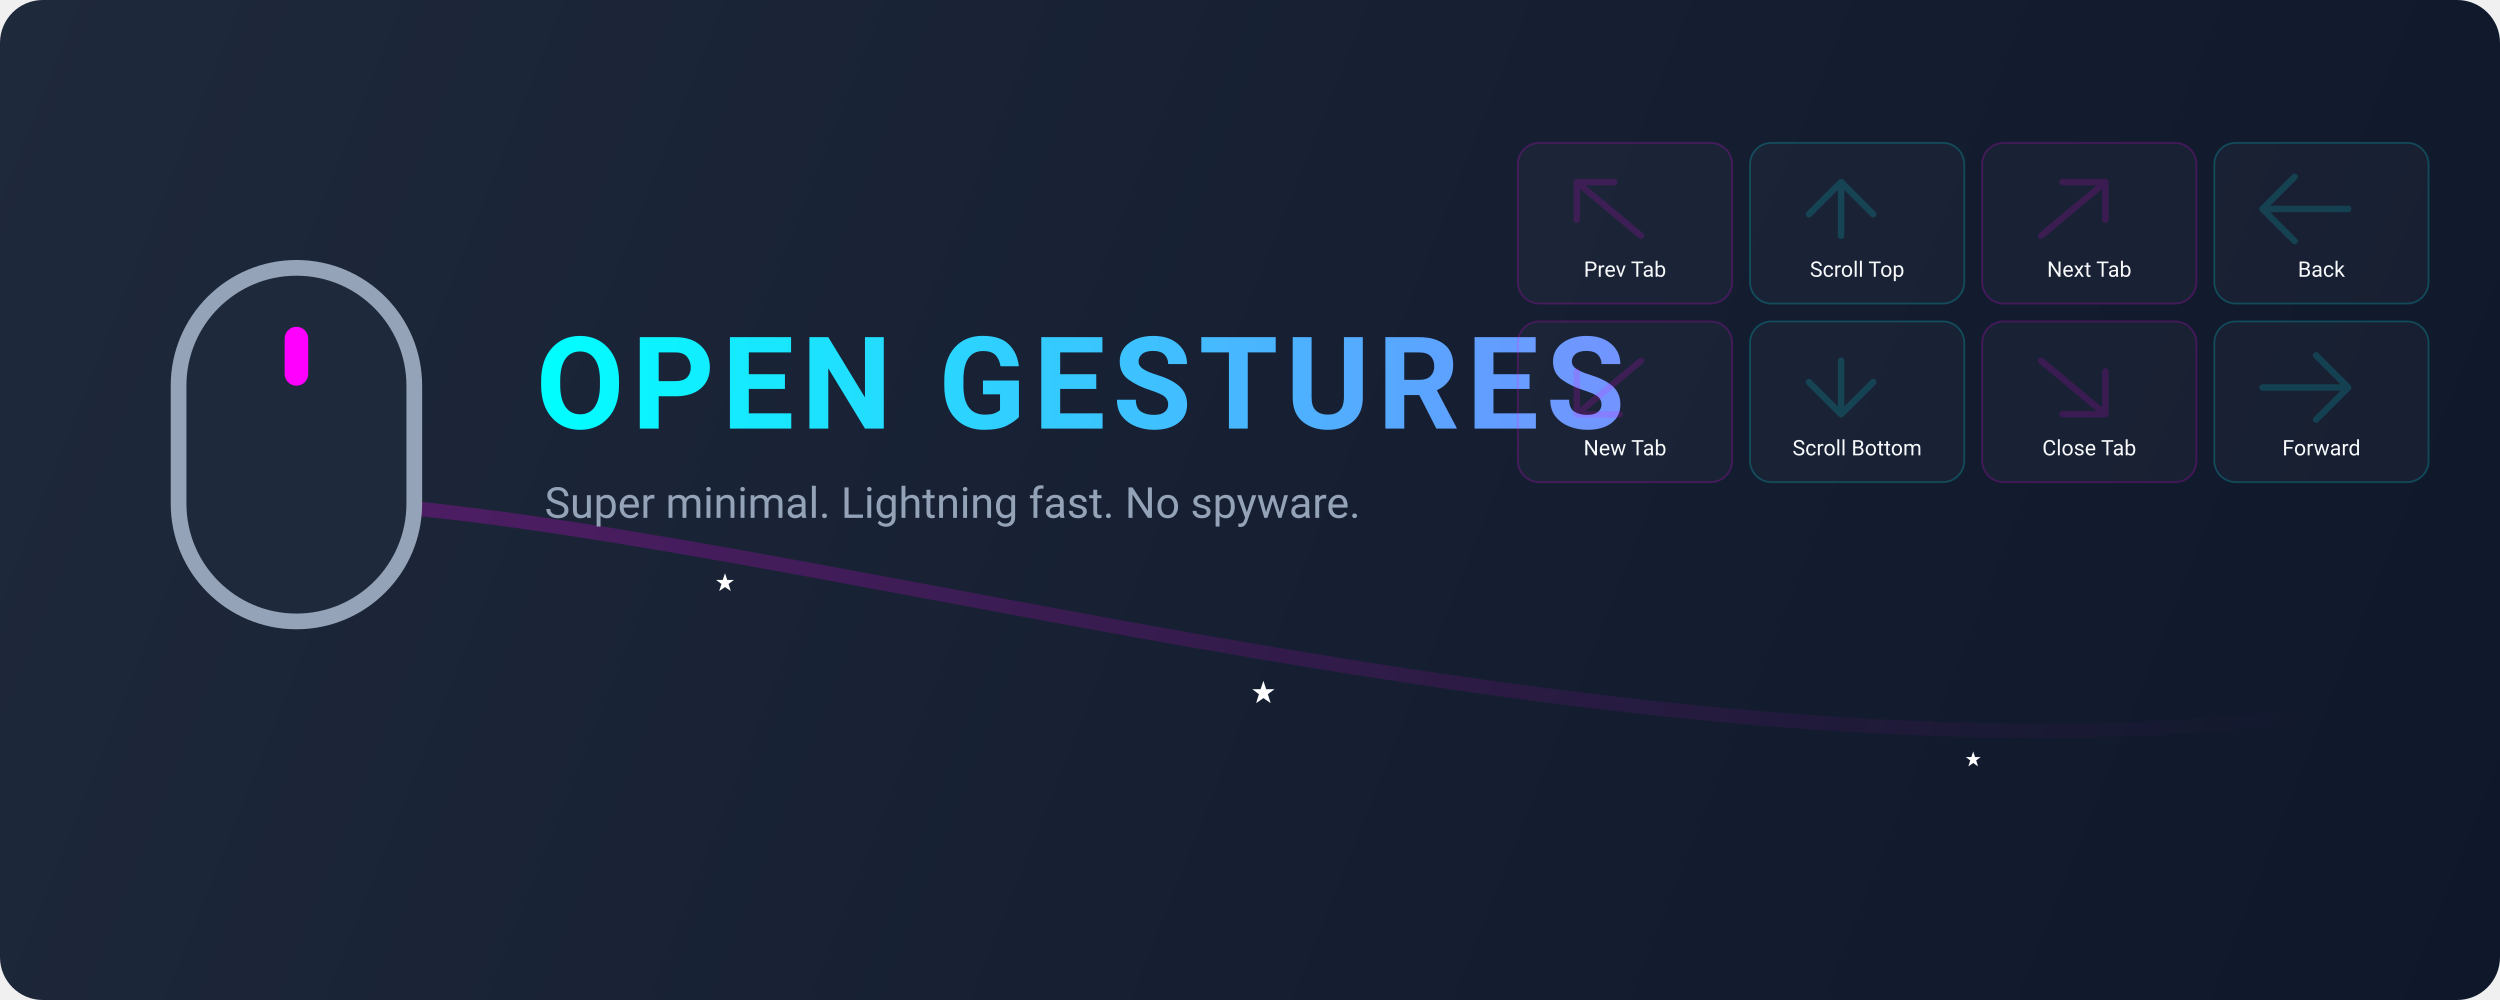
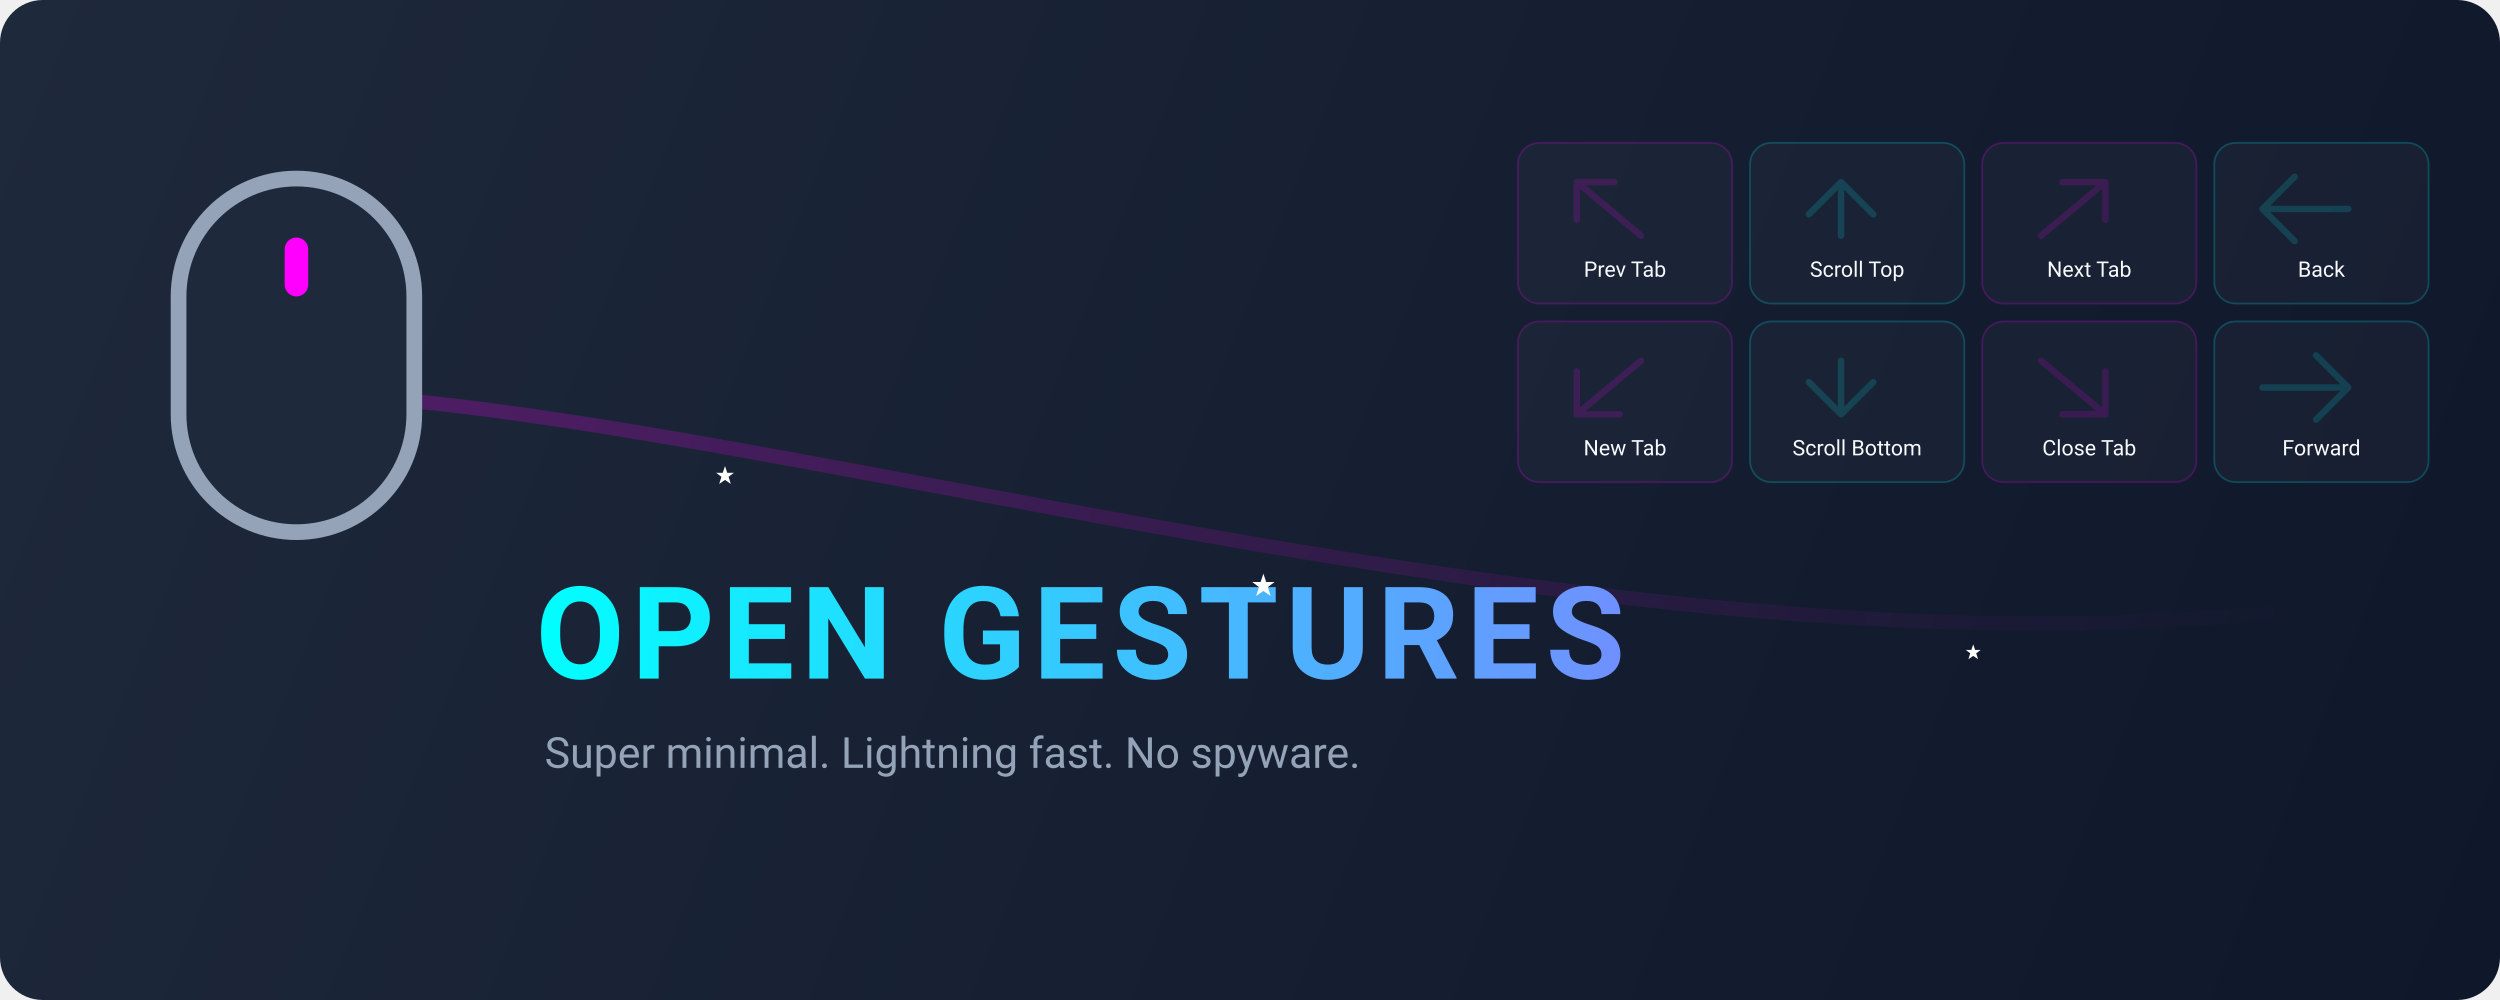
<svg xmlns="http://www.w3.org/2000/svg" width="1400" height="560" viewBox="0 0 1400 560" fill="none">
  <defs>
    <linearGradient id="bgGradient" x1="0" y1="0" x2="1400" y2="560" gradientUnits="userSpaceOnUse">
      <stop stop-color="#1E293B" />
      <stop offset="1" stop-color="#0F172A" />
    </linearGradient>
    <linearGradient id="titleGradient" x1="0" y1="0" x2="1400" y2="0" gradientUnits="userSpaceOnUse">
      <stop stop-color="#00FFFF" />
      <stop offset="1" stop-color="#FF00FF" />
    </linearGradient>
-     <linearGradient id="trailGradientMarquee" x1="150" y1="280" x2="1300" y2="400" gradientUnits="userSpaceOnUse">
+     <linearGradient id="trailGradientMarquee" x1="150" y1="220" x2="1300" y2="340" gradientUnits="userSpaceOnUse">
      <stop stop-color="#FF00FF" stop-opacity="0.6" />
      <stop offset="1" stop-color="#FF00FF" stop-opacity="0" />
    </linearGradient>
    <symbol id="starMarquee" viewBox="0 0 24 24">
      <path d="M12 2L14.5 9.5H22L16 14L18.5 22L12 17.5L5.5 22L8 14L2 9.5H9.5L12 2Z" fill="white" />
    </symbol>
  </defs>
  <rect width="1400" height="560" rx="24" fill="url(#bgGradient)" />
-   <path d="M150 280C400 280 900 450 1300 400" stroke="url(#trailGradientMarquee)" stroke-width="8" stroke-linecap="round" fill="none" opacity="0.4" />
-   <g transform="translate(100, 150) scale(2.2)">
+   <path d="M150 220C400 220 900 390 1300 340" stroke="url(#trailGradientMarquee)" stroke-width="8" stroke-linecap="round" fill="none" opacity="0.4" />
+   <g transform="translate(100, 100) scale(2.2)">
    <rect width="60" height="90" rx="30" stroke="#94A3B8" stroke-width="4" fill="#1E293B" />
    <rect x="27" y="15" width="6" height="15" rx="3" fill="#FF00FF" />
  </g>
-   <g transform="translate(300, 240)">
+   <g transform="translate(300, 380)">
    <text x="0" y="0" font-family="Segoe UI, Roboto, sans-serif" font-size="72" font-weight="bold" fill="url(#titleGradient)" letter-spacing="4">OPEN GESTURES</text>
    <text x="5" y="50" font-family="Segoe UI, Roboto, sans-serif" font-size="24" fill="#94A3B8">Super minimal. Lightning fast. No spyware.</text>
  </g>
  <g transform="translate(850, 80)">
    <g transform="translate(0, 0)">
      <rect width="120" height="90" rx="12" fill="white" fill-opacity="0.03" stroke="#FF00FF" stroke-opacity="0.2" />
      <path d="M90 70L30 20M30 20V55M30 20H65" stroke="#FF00FF" stroke-width="6" stroke-opacity="0.15" stroke-linecap="round" stroke-linejoin="round" transform="translate(15, 10) scale(0.6)" />
      <text x="60" y="75" font-family="Segoe UI, Roboto, sans-serif" font-size="12" fill="#F8FAFC" text-anchor="middle">Prev Tab</text>
    </g>
    <g transform="translate(130, 0)">
      <rect width="120" height="90" rx="12" fill="white" fill-opacity="0.03" stroke="#00FFFF" stroke-opacity="0.2" />
      <path d="M60 70V20M60 20L30 50M60 20L90 50" stroke="#00FFFF" stroke-width="6" stroke-opacity="0.15" stroke-linecap="round" stroke-linejoin="round" transform="translate(15, 10) scale(0.6)" />
      <text x="60" y="75" font-family="Segoe UI, Roboto, sans-serif" font-size="12" fill="#F8FAFC" text-anchor="middle">Scroll Top</text>
    </g>
    <g transform="translate(260, 0)">
      <rect width="120" height="90" rx="12" fill="white" fill-opacity="0.03" stroke="#FF00FF" stroke-opacity="0.2" />
      <path d="M30 70L90 20M90 20H50M90 20V55" stroke="#FF00FF" stroke-width="6" stroke-opacity="0.15" stroke-linecap="round" stroke-linejoin="round" transform="translate(15, 10) scale(0.6)" />
      <text x="60" y="75" font-family="Segoe UI, Roboto, sans-serif" font-size="12" fill="#F8FAFC" text-anchor="middle">Next Tab</text>
    </g>
    <g transform="translate(390, 0)">
      <rect width="120" height="90" rx="12" fill="white" fill-opacity="0.03" stroke="#00FFFF" stroke-opacity="0.2" />
      <path d="M100 45H20M20 45L50 75M20 45L50 15" stroke="#00FFFF" stroke-width="6" stroke-opacity="0.15" stroke-linecap="round" stroke-linejoin="round" transform="translate(15, 10) scale(0.6)" />
      <text x="60" y="75" font-family="Segoe UI, Roboto, sans-serif" font-size="12" fill="#F8FAFC" text-anchor="middle">Back</text>
    </g>
    <g transform="translate(0, 100)">
      <rect width="120" height="90" rx="12" fill="white" fill-opacity="0.03" stroke="#FF00FF" stroke-opacity="0.2" />
      <path d="M90 20L30 70M30 70H70M30 70V30" stroke="#FF00FF" stroke-width="6" stroke-opacity="0.15" stroke-linecap="round" stroke-linejoin="round" transform="translate(15, 10) scale(0.6)" />
      <text x="60" y="75" font-family="Segoe UI, Roboto, sans-serif" font-size="12" fill="#F8FAFC" text-anchor="middle">New Tab</text>
    </g>
    <g transform="translate(130, 100)">
      <rect width="120" height="90" rx="12" fill="white" fill-opacity="0.03" stroke="#00FFFF" stroke-opacity="0.2" />
      <path d="M60 20V70M60 70L90 40M60 70L30 40" stroke="#00FFFF" stroke-width="6" stroke-opacity="0.15" stroke-linecap="round" stroke-linejoin="round" transform="translate(15, 10) scale(0.6)" />
      <text x="60" y="75" font-family="Segoe UI, Roboto, sans-serif" font-size="12" fill="#F8FAFC" text-anchor="middle">Scroll Bottom</text>
    </g>
    <g transform="translate(260, 100)">
      <rect width="120" height="90" rx="12" fill="white" fill-opacity="0.03" stroke="#FF00FF" stroke-opacity="0.2" />
      <path d="M30 20L90 70M90 70V30M90 70H50" stroke="#FF00FF" stroke-width="6" stroke-opacity="0.15" stroke-linecap="round" stroke-linejoin="round" transform="translate(15, 10) scale(0.6)" />
      <text x="60" y="75" font-family="Segoe UI, Roboto, sans-serif" font-size="12" fill="#F8FAFC" text-anchor="middle">Close Tab</text>
    </g>
    <g transform="translate(390, 100)">
      <rect width="120" height="90" rx="12" fill="white" fill-opacity="0.03" stroke="#00FFFF" stroke-opacity="0.2" />
      <path d="M20 45H100M100 45L70 15M100 45L70 75" stroke="#00FFFF" stroke-width="6" stroke-opacity="0.15" stroke-linecap="round" stroke-linejoin="round" transform="translate(15, 10) scale(0.6)" />
      <text x="60" y="75" font-family="Segoe UI, Roboto, sans-serif" font-size="12" fill="#F8FAFC" text-anchor="middle">Forward</text>
    </g>
  </g>
-   <use href="#starMarquee" x="400" y="320" width="12" height="12">
+   <use href="#starMarquee" x="400" y="260" width="12" height="12">
    <animate attributeName="opacity" values="0;1;0" dur="2s" repeatCount="indefinite" begin="0.1s" />
  </use>
-   <use href="#starMarquee" x="700" y="380" width="15" height="15">
+   <use href="#starMarquee" x="700" y="320" width="15" height="15">
    <animate attributeName="opacity" values="0;1;0" dur="2.5s" repeatCount="indefinite" begin="0.5s" />
  </use>
-   <use href="#starMarquee" x="1100" y="420" width="10" height="10">
+   <use href="#starMarquee" x="1100" y="360" width="10" height="10">
    <animate attributeName="opacity" values="0;1;0" dur="1.8s" repeatCount="indefinite" begin="1s" />
  </use>
</svg>
